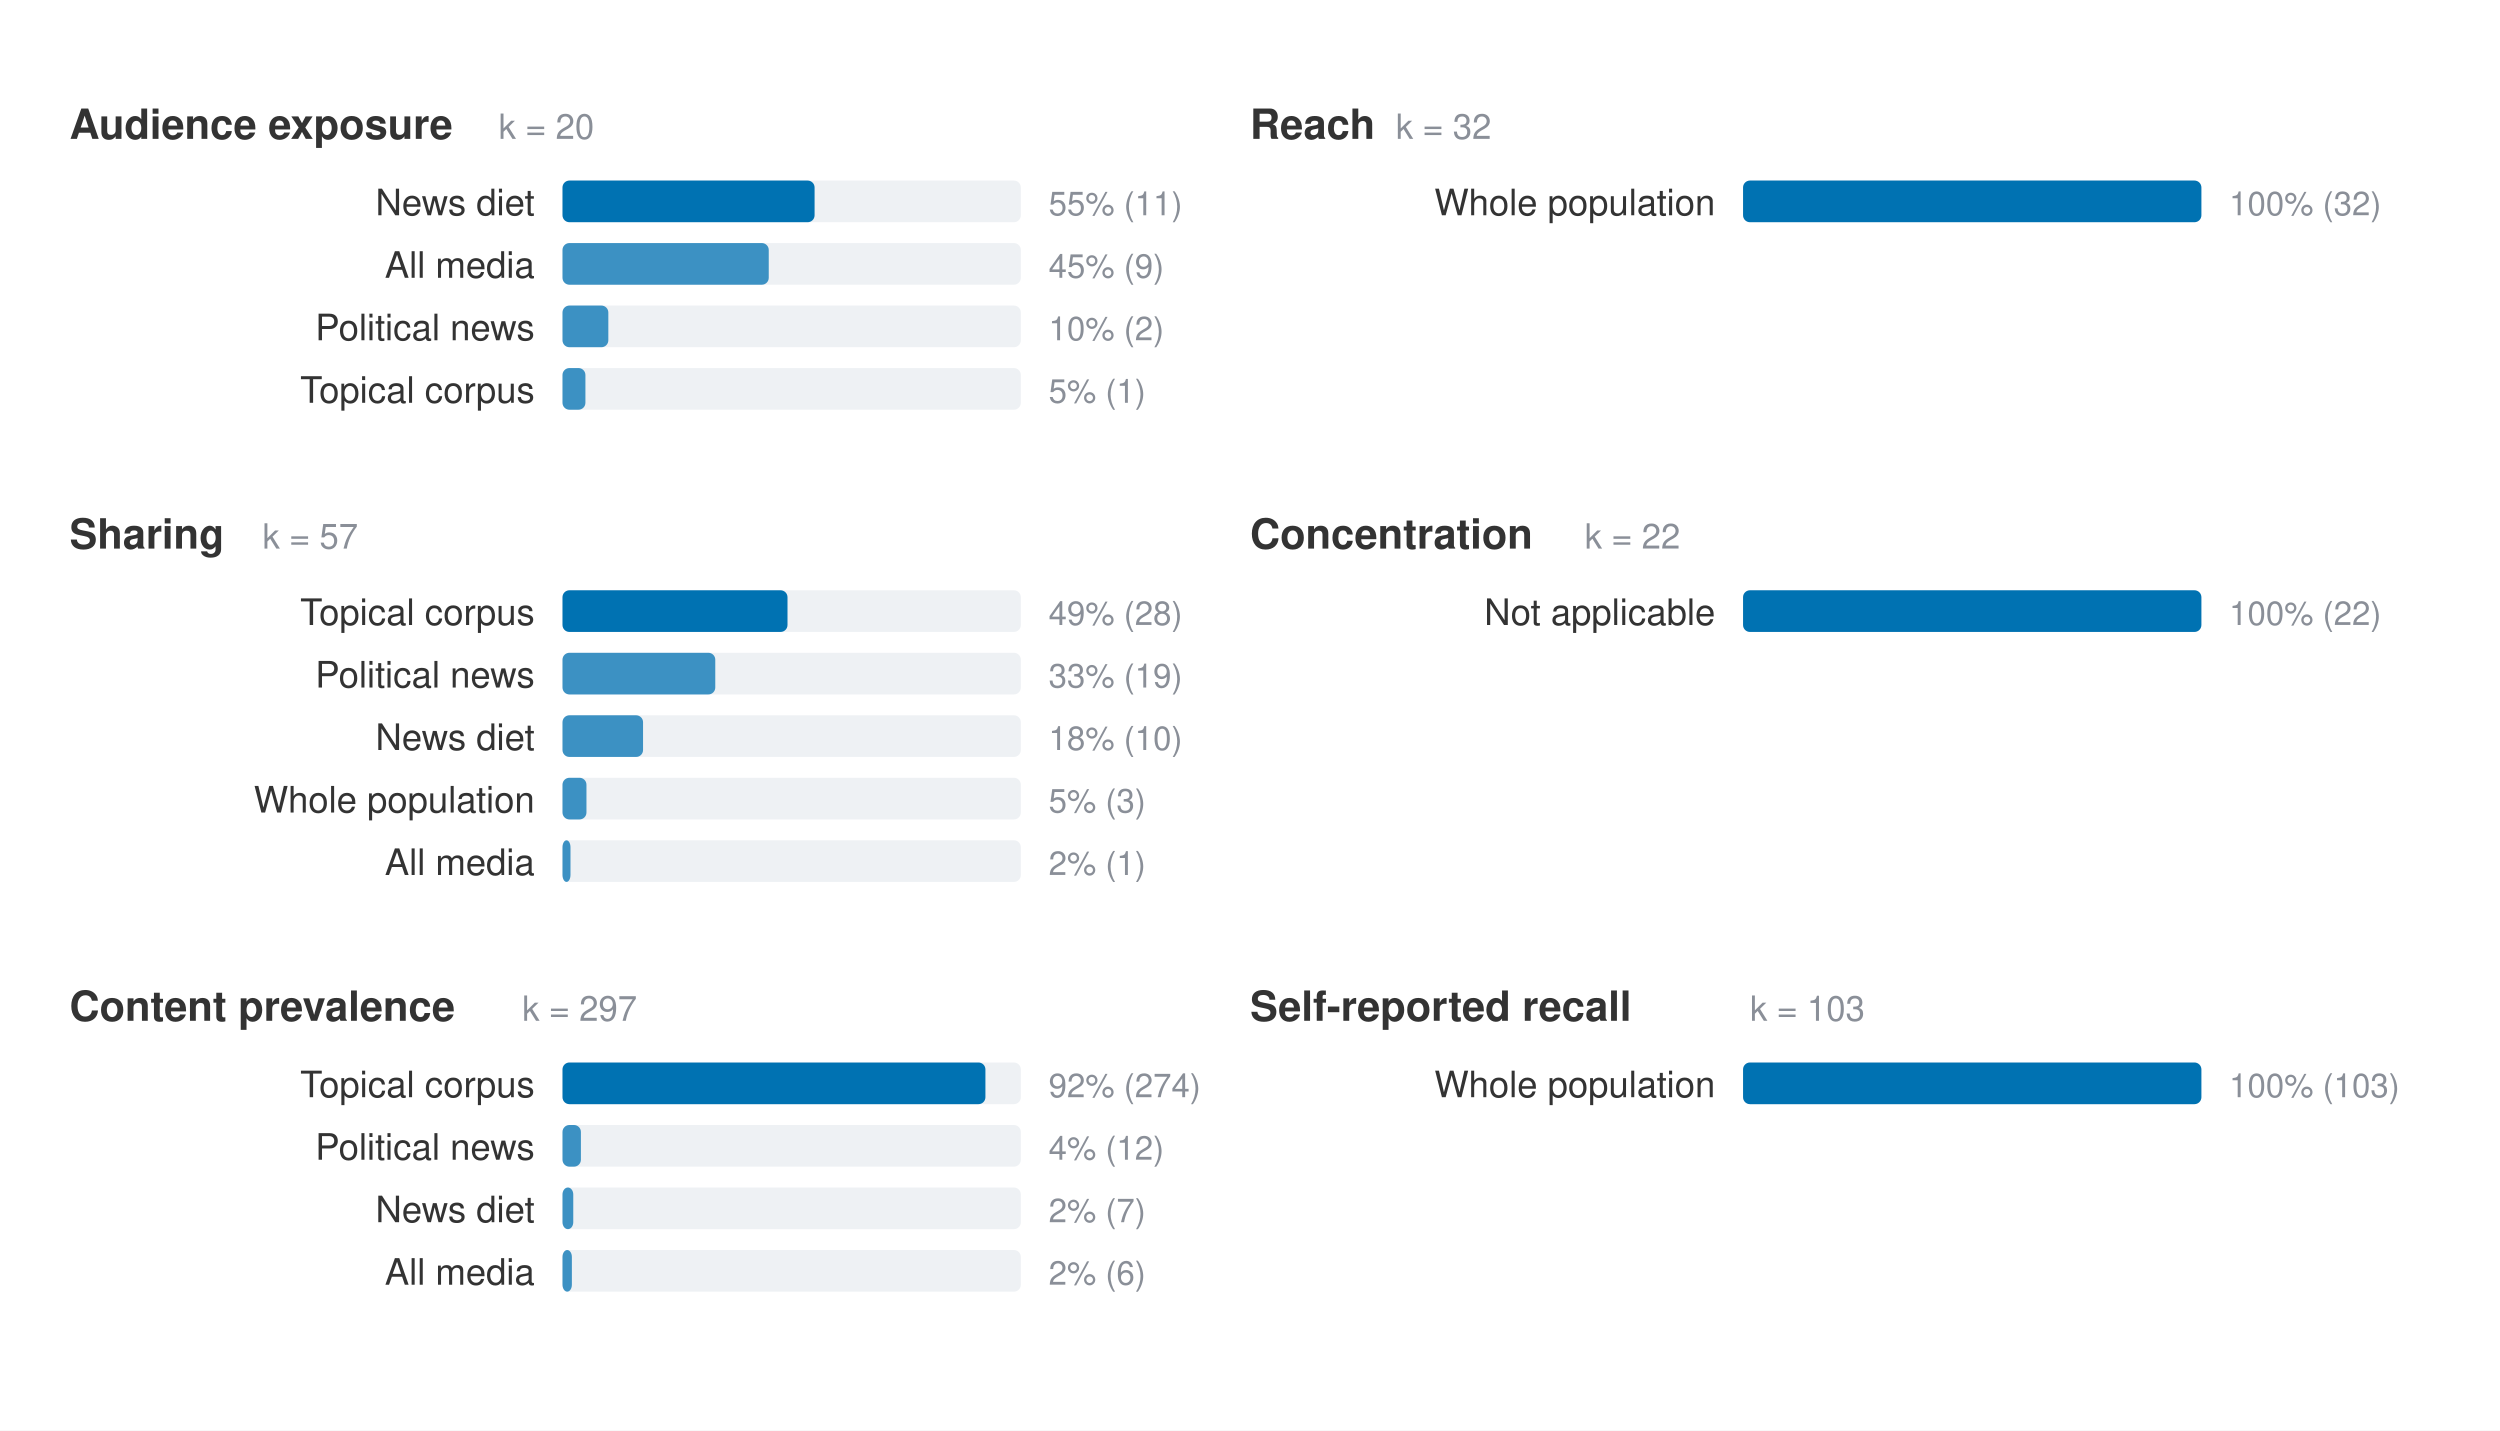
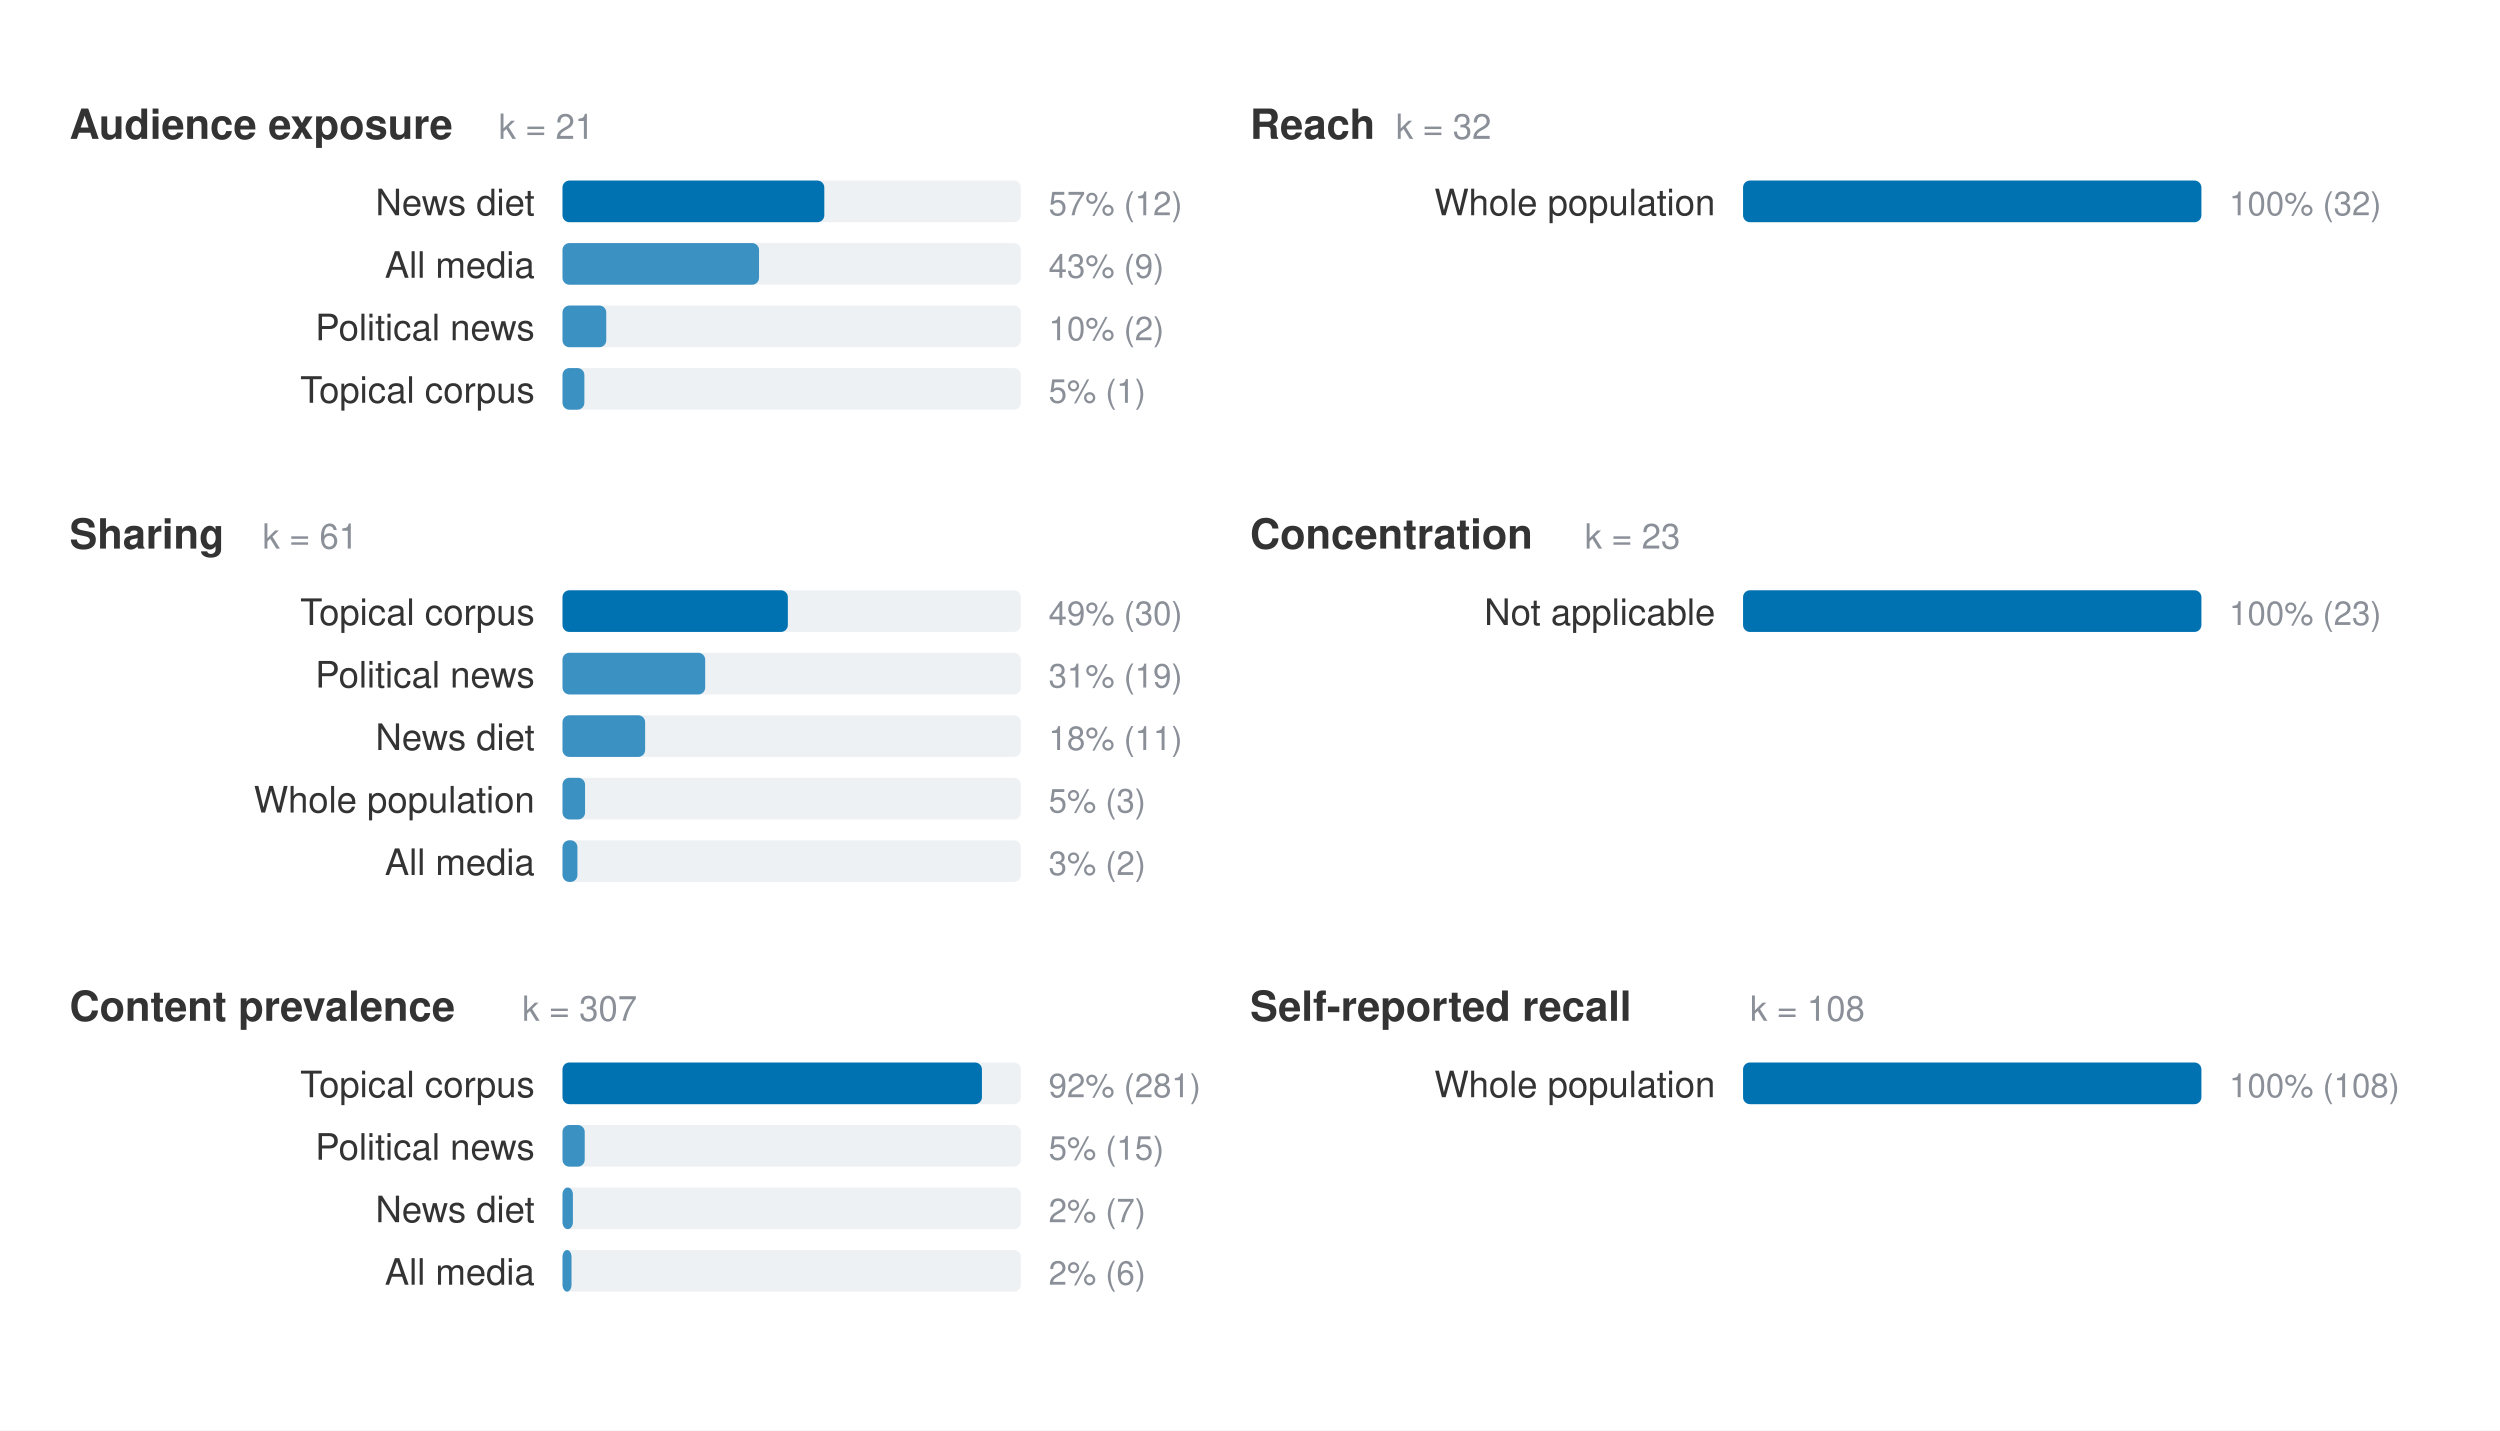
<svg xmlns="http://www.w3.org/2000/svg" width="720" height="412" font-family="Helvetica,Arial,sans-serif">
  <rect width="720" height="412" fill="#fff" />
  <text x="20" y="40" font-size="12" font-weight="bold" fill="#333333">Audience exposure</text>
-   <text x="143.6" y="40" font-size="10" fill="#8a8f98">k = 20</text>
+   <text x="143.6" y="40" font-size="10" fill="#8a8f98">k = 21</text>
  <text x="154" y="62" font-size="10.5" text-anchor="end" fill="#333333">News diet</text>
  <rect x="162" y="52" width="132" height="12" fill="#eef1f4" rx="2" />
-   <rect x="162" y="52" width="72.6" height="12" fill="#0072B2" rx="2" fill-opacity="1" />
-   <text x="302" y="62" font-size="9.5" fill="#8a8f98">55% (11)</text>
+   <rect x="162" y="52" width="75.4" height="12" fill="#0072B2" rx="2" fill-opacity="1" />
+   <text x="302" y="62" font-size="9.5" fill="#8a8f98">57% (12)</text>
  <text x="154" y="80" font-size="10.5" text-anchor="end" fill="#333333">All media</text>
  <rect x="162" y="70" width="132" height="12" fill="#eef1f4" rx="2" />
-   <rect x="162" y="70" width="59.4" height="12" fill="#0072B2" rx="2" fill-opacity="0.75" />
-   <text x="302" y="80" font-size="9.5" fill="#8a8f98">45% (9)</text>
+   <rect x="162" y="70" width="56.6" height="12" fill="#0072B2" rx="2" fill-opacity="0.75" />
+   <text x="302" y="80" font-size="9.5" fill="#8a8f98">43% (9)</text>
  <text x="154" y="98" font-size="10.5" text-anchor="end" fill="#333333">Political news</text>
  <rect x="162" y="88" width="132" height="12" fill="#eef1f4" rx="2" />
-   <rect x="162" y="88" width="13.2" height="12" fill="#0072B2" rx="2" fill-opacity="0.75" />
+   <rect x="162" y="88" width="12.6" height="12" fill="#0072B2" rx="2" fill-opacity="0.75" />
  <text x="302" y="98" font-size="9.5" fill="#8a8f98">10% (2)</text>
  <text x="154" y="116" font-size="10.5" text-anchor="end" fill="#333333">Topical corpus</text>
  <rect x="162" y="106" width="132" height="12" fill="#eef1f4" rx="2" />
-   <rect x="162" y="106" width="6.6" height="12" fill="#0072B2" rx="2" fill-opacity="0.75" />
+   <rect x="162" y="106" width="6.3" height="12" fill="#0072B2" rx="2" fill-opacity="0.75" />
  <text x="302" y="116" font-size="9.5" fill="#8a8f98">5% (1)</text>
  <text x="360" y="40" font-size="12" font-weight="bold" fill="#333333">Reach</text>
  <text x="402.0" y="40" font-size="10" fill="#8a8f98">k = 32</text>
  <text x="494" y="62" font-size="10.5" text-anchor="end" fill="#333333">Whole population</text>
  <rect x="502" y="52" width="132" height="12" fill="#eef1f4" rx="2" />
  <rect x="502" y="52" width="132.0" height="12" fill="#0072B2" rx="2" fill-opacity="1" />
  <text x="642" y="62" font-size="9.5" fill="#8a8f98">100% (32)</text>
  <text x="20" y="158" font-size="12" font-weight="bold" fill="#333333">Sharing</text>
-   <text x="75.6" y="158" font-size="10" fill="#8a8f98">k = 57</text>
+   <text x="75.6" y="158" font-size="10" fill="#8a8f98">k = 61</text>
  <text x="154" y="180" font-size="10.5" text-anchor="end" fill="#333333">Topical corpus</text>
  <rect x="162" y="170" width="132" height="12" fill="#eef1f4" rx="2" />
-   <rect x="162" y="170" width="64.8" height="12" fill="#0072B2" rx="2" fill-opacity="1" />
-   <text x="302" y="180" font-size="9.5" fill="#8a8f98">49% (28)</text>
+   <rect x="162" y="170" width="64.9" height="12" fill="#0072B2" rx="2" fill-opacity="1" />
+   <text x="302" y="180" font-size="9.5" fill="#8a8f98">49% (30)</text>
  <text x="154" y="198" font-size="10.5" text-anchor="end" fill="#333333">Political news</text>
  <rect x="162" y="188" width="132" height="12" fill="#eef1f4" rx="2" />
-   <rect x="162" y="188" width="44.0" height="12" fill="#0072B2" rx="2" fill-opacity="0.75" />
-   <text x="302" y="198" font-size="9.5" fill="#8a8f98">33% (19)</text>
+   <rect x="162" y="188" width="41.1" height="12" fill="#0072B2" rx="2" fill-opacity="0.75" />
+   <text x="302" y="198" font-size="9.5" fill="#8a8f98">31% (19)</text>
  <text x="154" y="216" font-size="10.5" text-anchor="end" fill="#333333">News diet</text>
  <rect x="162" y="206" width="132" height="12" fill="#eef1f4" rx="2" />
-   <rect x="162" y="206" width="23.2" height="12" fill="#0072B2" rx="2" fill-opacity="0.75" />
-   <text x="302" y="216" font-size="9.5" fill="#8a8f98">18% (10)</text>
+   <rect x="162" y="206" width="23.8" height="12" fill="#0072B2" rx="2" fill-opacity="0.75" />
+   <text x="302" y="216" font-size="9.5" fill="#8a8f98">18% (11)</text>
  <text x="154" y="234" font-size="10.5" text-anchor="end" fill="#333333">Whole population</text>
  <rect x="162" y="224" width="132" height="12" fill="#eef1f4" rx="2" />
-   <rect x="162" y="224" width="6.9" height="12" fill="#0072B2" rx="2" fill-opacity="0.75" />
+   <rect x="162" y="224" width="6.5" height="12" fill="#0072B2" rx="2" fill-opacity="0.75" />
  <text x="302" y="234" font-size="9.5" fill="#8a8f98">5% (3)</text>
  <text x="154" y="252" font-size="10.5" text-anchor="end" fill="#333333">All media</text>
  <rect x="162" y="242" width="132" height="12" fill="#eef1f4" rx="2" />
-   <rect x="162" y="242" width="2.3" height="12" fill="#0072B2" rx="2" fill-opacity="0.75" />
-   <text x="302" y="252" font-size="9.5" fill="#8a8f98">2% (1)</text>
+   <rect x="162" y="242" width="4.3" height="12" fill="#0072B2" rx="2" fill-opacity="0.75" />
+   <text x="302" y="252" font-size="9.5" fill="#8a8f98">3% (2)</text>
  <text x="360" y="158" font-size="12" font-weight="bold" fill="#333333">Concentration</text>
-   <text x="456.4" y="158" font-size="10" fill="#8a8f98">k = 22</text>
+   <text x="456.4" y="158" font-size="10" fill="#8a8f98">k = 23</text>
  <text x="494" y="180" font-size="10.5" text-anchor="end" fill="#333333">Not applicable</text>
  <rect x="502" y="170" width="132" height="12" fill="#eef1f4" rx="2" />
  <rect x="502" y="170" width="132.0" height="12" fill="#0072B2" rx="2" fill-opacity="1" />
-   <text x="642" y="180" font-size="9.5" fill="#8a8f98">100% (22)</text>
+   <text x="642" y="180" font-size="9.5" fill="#8a8f98">100% (23)</text>
  <text x="20" y="294" font-size="12" font-weight="bold" fill="#333333">Content prevalence</text>
-   <text x="150.4" y="294" font-size="10" fill="#8a8f98">k = 297</text>
+   <text x="150.4" y="294" font-size="10" fill="#8a8f98">k = 307</text>
  <text x="154" y="316" font-size="10.5" text-anchor="end" fill="#333333">Topical corpus</text>
  <rect x="162" y="306" width="132" height="12" fill="#eef1f4" rx="2" />
-   <rect x="162" y="306" width="121.8" height="12" fill="#0072B2" rx="2" fill-opacity="1" />
-   <text x="302" y="316" font-size="9.5" fill="#8a8f98">92% (274)</text>
+   <rect x="162" y="306" width="120.8" height="12" fill="#0072B2" rx="2" fill-opacity="1" />
+   <text x="302" y="316" font-size="9.5" fill="#8a8f98">92% (281)</text>
  <text x="154" y="334" font-size="10.5" text-anchor="end" fill="#333333">Political news</text>
  <rect x="162" y="324" width="132" height="12" fill="#eef1f4" rx="2" />
-   <rect x="162" y="324" width="5.3" height="12" fill="#0072B2" rx="2" fill-opacity="0.75" />
-   <text x="302" y="334" font-size="9.5" fill="#8a8f98">4% (12)</text>
+   <rect x="162" y="324" width="6.4" height="12" fill="#0072B2" rx="2" fill-opacity="0.75" />
+   <text x="302" y="334" font-size="9.5" fill="#8a8f98">5% (15)</text>
  <text x="154" y="352" font-size="10.5" text-anchor="end" fill="#333333">News diet</text>
  <rect x="162" y="342" width="132" height="12" fill="#eef1f4" rx="2" />
-   <rect x="162" y="342" width="3.1" height="12" fill="#0072B2" rx="2" fill-opacity="0.75" />
+   <rect x="162" y="342" width="3.0" height="12" fill="#0072B2" rx="2" fill-opacity="0.75" />
  <text x="302" y="352" font-size="9.5" fill="#8a8f98">2% (7)</text>
  <text x="154" y="370" font-size="10.5" text-anchor="end" fill="#333333">All media</text>
  <rect x="162" y="360" width="132" height="12" fill="#eef1f4" rx="2" />
-   <rect x="162" y="360" width="2.7" height="12" fill="#0072B2" rx="2" fill-opacity="0.75" />
+   <rect x="162" y="360" width="2.6" height="12" fill="#0072B2" rx="2" fill-opacity="0.75" />
  <text x="302" y="370" font-size="9.5" fill="#8a8f98">2% (6)</text>
  <text x="360" y="294" font-size="12" font-weight="bold" fill="#333333">Self-reported recall</text>
-   <text x="504.0" y="294" font-size="10" fill="#8a8f98">k = 103</text>
+   <text x="504.0" y="294" font-size="10" fill="#8a8f98">k = 108</text>
  <text x="494" y="316" font-size="10.5" text-anchor="end" fill="#333333">Whole population</text>
  <rect x="502" y="306" width="132" height="12" fill="#eef1f4" rx="2" />
  <rect x="502" y="306" width="132.0" height="12" fill="#0072B2" rx="2" fill-opacity="1" />
-   <text x="642" y="316" font-size="9.5" fill="#8a8f98">100% (103)</text>
+   <text x="642" y="316" font-size="9.5" fill="#8a8f98">100% (108)</text>
</svg>
